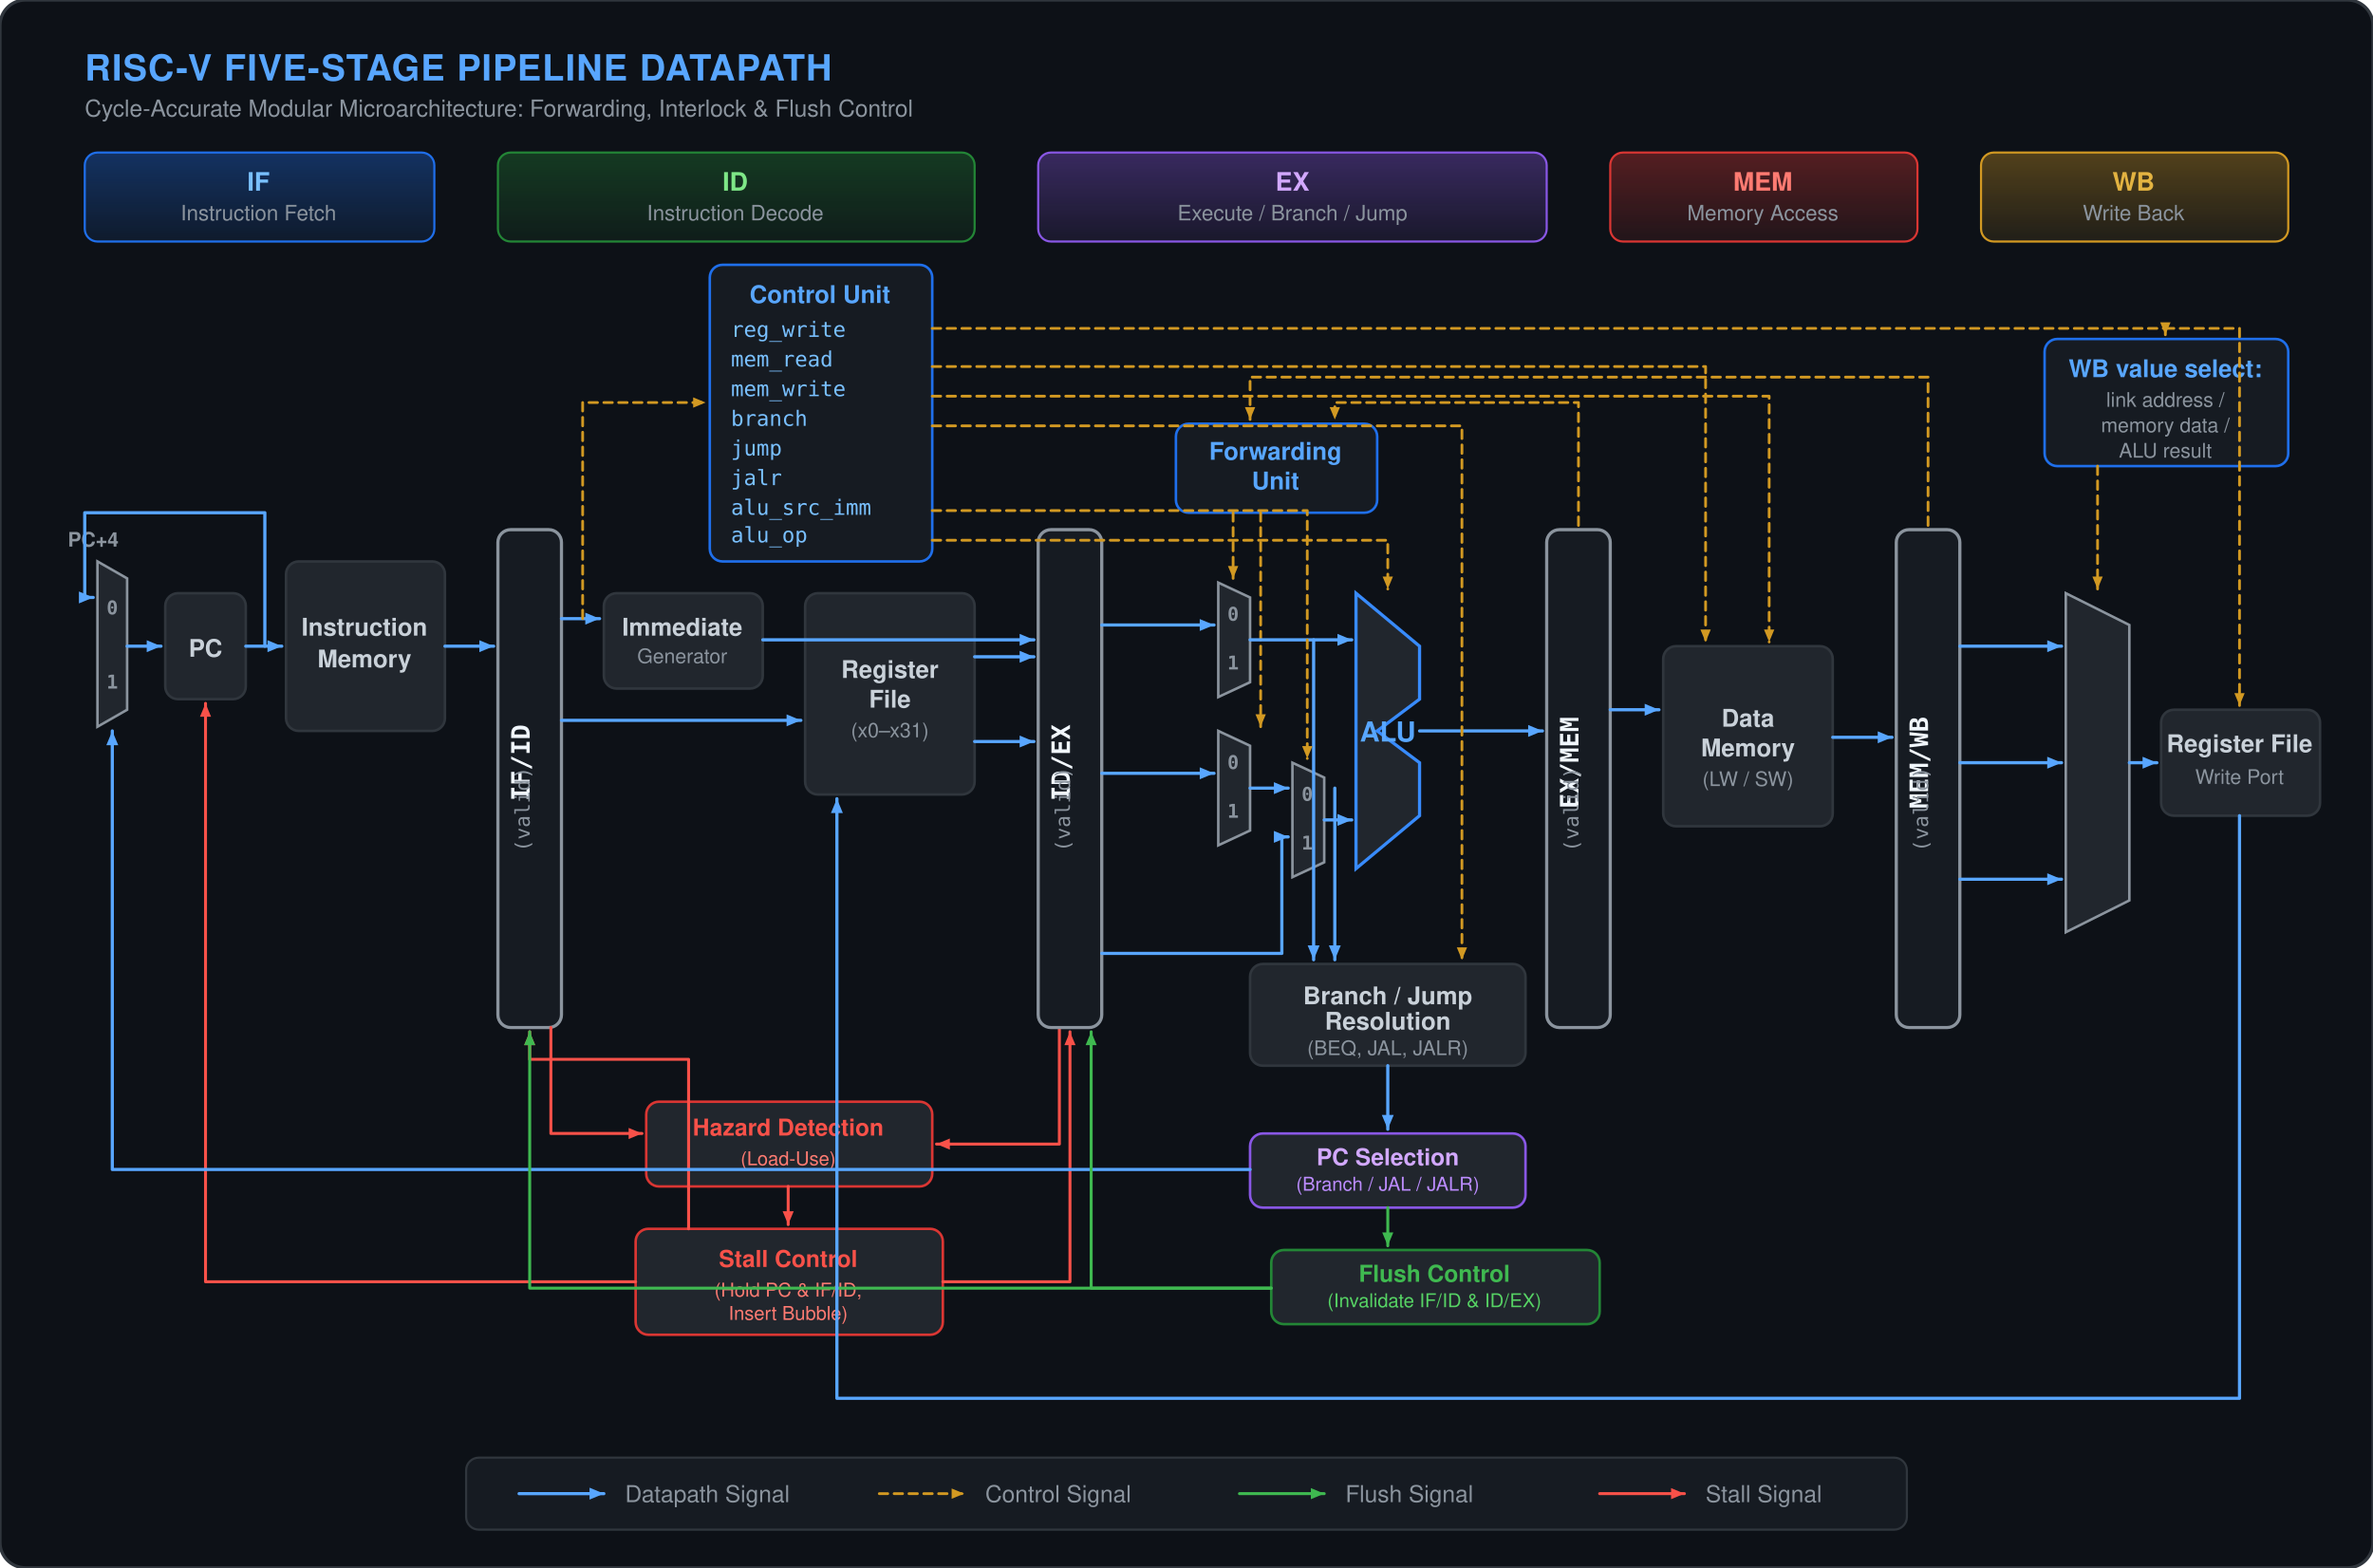
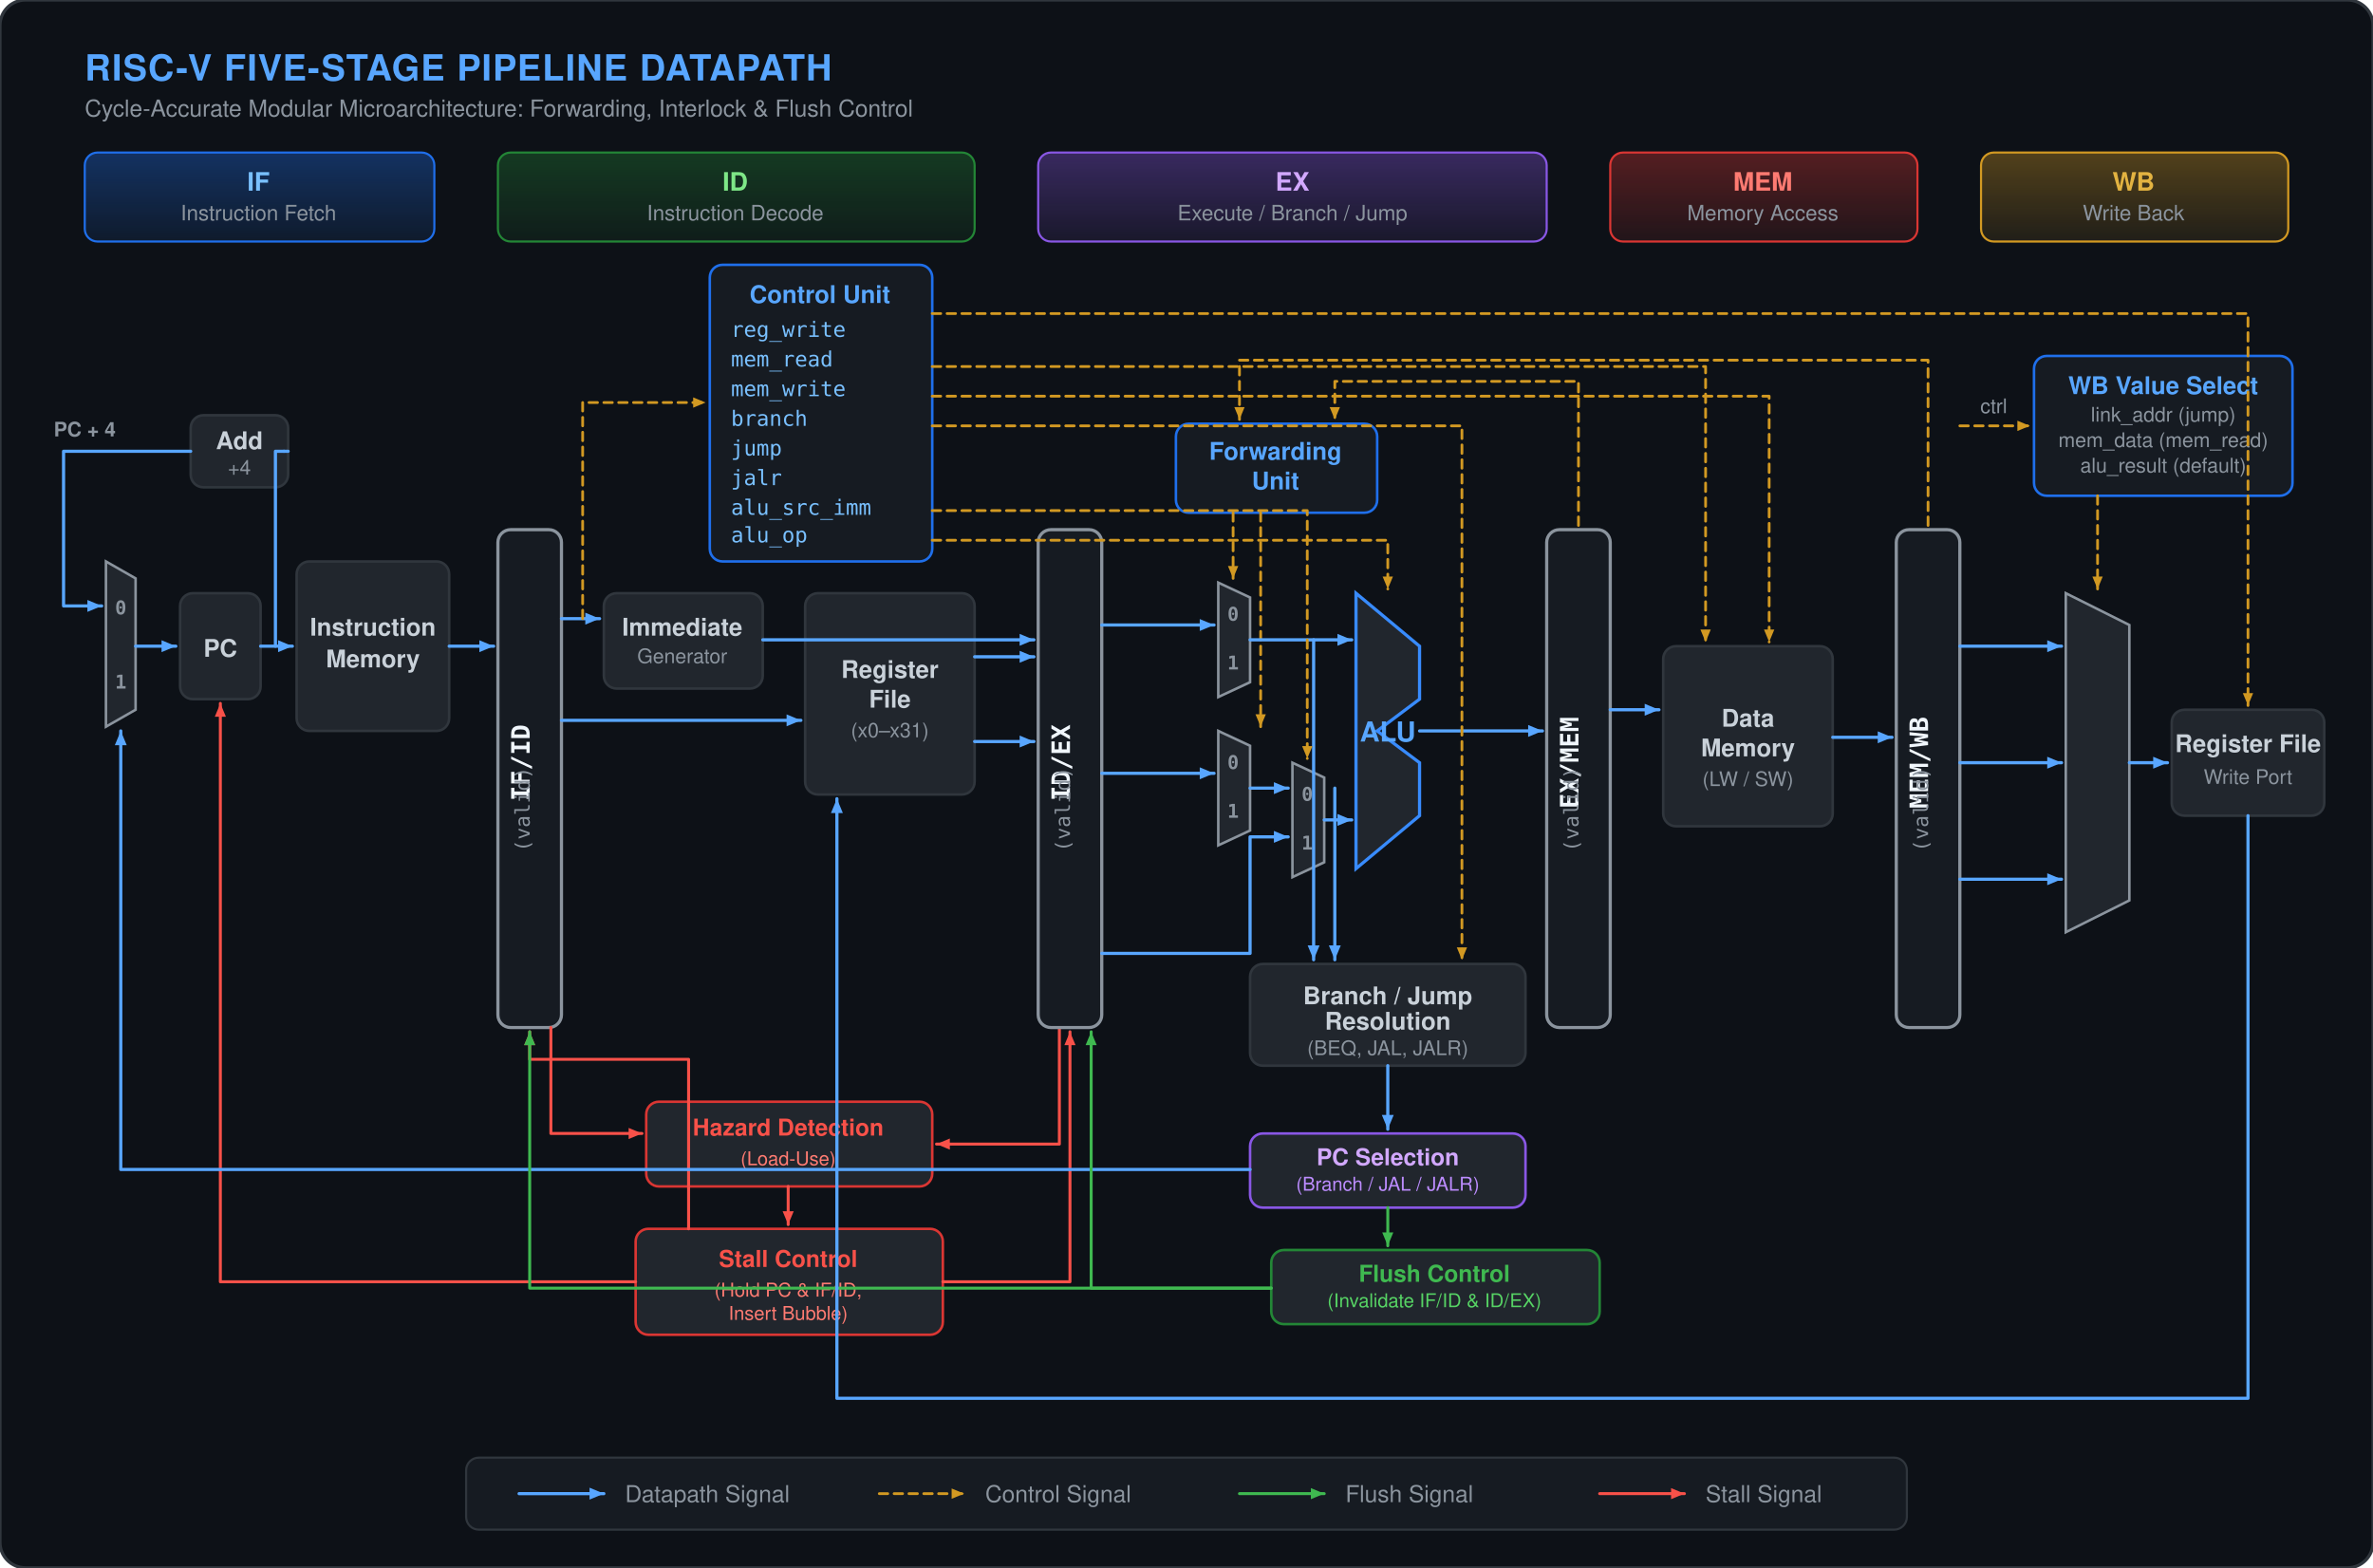
<svg xmlns="http://www.w3.org/2000/svg" viewBox="0 0 1120 740" width="100%" height="100%">
  <defs>
    <style>
      .bg { fill: #0d1117; }
      .outer-card { fill: #161b22; stroke: #30363d; stroke-width: 1.5; rx: 10px; }
      
      .title { fill: #58a6ff; font-family: -apple-system, BlinkMacSystemFont, "Segoe UI", Helvetica, Arial, sans-serif; font-size: 17px; font-weight: 700; letter-spacing: 0.5px; }
      .subtitle { fill: #8b949e; font-family: -apple-system, BlinkMacSystemFont, "Segoe UI", Helvetica, Arial, sans-serif; font-size: 11px; }
      
      .stage-pill { stroke-width: 1; rx: 6px; }
      .stage-pill-title { font-family: -apple-system, BlinkMacSystemFont, "Segoe UI", Helvetica, Arial, sans-serif; font-size: 12px; font-weight: 700; text-anchor: middle; }
      .stage-pill-sub { font-family: -apple-system, BlinkMacSystemFont, "Segoe UI", Helvetica, Arial, sans-serif; font-size: 10px; text-anchor: middle; }

      .card { fill: #21262d; stroke: #30363d; stroke-width: 1.2; rx: 6px; }
      .card-title { fill: #c9d1d9; font-family: -apple-system, BlinkMacSystemFont, "Segoe UI", Helvetica, Arial, sans-serif; font-size: 11.5px; font-weight: 600; text-anchor: middle; }
      .card-sub { fill: #8b949e; font-family: -apple-system, BlinkMacSystemFont, "Segoe UI", Helvetica, Arial, sans-serif; font-size: 9.5px; text-anchor: middle; }
      
      .pipe-reg { fill: #161b22; stroke: #8b949e; stroke-width: 1.5; rx: 6px; }
      .pipe-reg-title { fill: #f0f6fc; font-family: "SFMono-Regular", Consolas, monospace; font-size: 12px; font-weight: 700; text-anchor: middle; }
      .pipe-reg-sub { fill: #8b949e; font-family: "SFMono-Regular", Consolas, monospace; font-size: 9.5px; text-anchor: middle; }

      .ctrl-card { fill: #161b22; stroke: #1f6feb; stroke-width: 1.2; rx: 6px; }
      .ctrl-title { fill: #58a6ff; font-family: -apple-system, BlinkMacSystemFont, "Segoe UI", Helvetica, Arial, sans-serif; font-size: 11.5px; font-weight: 700; text-anchor: middle; }
      .ctrl-sig { fill: #79c0ff; font-family: "SFMono-Regular", Consolas, monospace; font-size: 10px; }

      .stall-card { fill: #21262d; stroke: #da3633; stroke-width: 1.2; rx: 6px; }
      .stall-title { fill: #f85149; font-family: -apple-system, BlinkMacSystemFont, "Segoe UI", Helvetica, Arial, sans-serif; font-size: 11px; font-weight: 700; text-anchor: middle; }
      .stall-sub { fill: #ff7b72; font-family: -apple-system, BlinkMacSystemFont, "Segoe UI", Helvetica, Arial, sans-serif; font-size: 9px; text-anchor: middle; }

      .flush-card { fill: #21262d; stroke: #238636; stroke-width: 1.2; rx: 6px; }
      .flush-title { fill: #3fb950; font-family: -apple-system, BlinkMacSystemFont, "Segoe UI", Helvetica, Arial, sans-serif; font-size: 11px; font-weight: 700; text-anchor: middle; }
      .flush-sub { fill: #56d364; font-family: -apple-system, BlinkMacSystemFont, "Segoe UI", Helvetica, Arial, sans-serif; font-size: 9px; text-anchor: middle; }

      .pcsel-card { fill: #21262d; stroke: #8957e5; stroke-width: 1.2; rx: 6px; }
      .pcsel-title { fill: #d2a8ff; font-family: -apple-system, BlinkMacSystemFont, "Segoe UI", Helvetica, Arial, sans-serif; font-size: 11px; font-weight: 700; text-anchor: middle; }
      .pcsel-sub { fill: #bc8cff; font-family: -apple-system, BlinkMacSystemFont, "Segoe UI", Helvetica, Arial, sans-serif; font-size: 9px; text-anchor: middle; }

      .mux { fill: #21262d; stroke: #8b949e; stroke-width: 1.2; }
      .mux-label { fill: #8b949e; font-family: "SFMono-Regular", Consolas, monospace; font-size: 9px; font-weight: 600; text-anchor: middle; }
      
      .alu { fill: #21262d; stroke: #388bfd; stroke-width: 1.5; }
      .alu-text { fill: #58a6ff; font-family: -apple-system, BlinkMacSystemFont, "Segoe UI", Helvetica, Arial, sans-serif; font-size: 13px; font-weight: 700; text-anchor: middle; }

      /* Signal lines */
      .bus-data { stroke: #58a6ff; stroke-width: 1.5; fill: none; stroke-linecap: round; stroke-linejoin: round; }
      .bus-ctrl { stroke: #d29922; stroke-width: 1.3; fill: none; stroke-linecap: round; stroke-linejoin: round; stroke-dasharray: 4,3; }
      .bus-flush { stroke: #3fb950; stroke-width: 1.4; fill: none; stroke-linecap: round; stroke-linejoin: round; }
      .bus-stall { stroke: #f85149; stroke-width: 1.4; fill: none; stroke-linecap: round; stroke-linejoin: round; }

      .legend-box { fill: #161b22; stroke: #30363d; stroke-width: 1; rx: 6px; }
      .legend-text { fill: #8b949e; font-family: -apple-system, BlinkMacSystemFont, "Segoe UI", Helvetica, Arial, sans-serif; font-size: 11px; }
    </style>
    <marker id="arr-data" viewBox="0 0 8 8" refX="6" refY="4" markerWidth="6" markerHeight="6" orient="auto">
      <path d="M 0 1.5 L 6 4 L 0 6.5 z" fill="#58a6ff" />
    </marker>
    <marker id="arr-ctrl" viewBox="0 0 8 8" refX="6" refY="4" markerWidth="6" markerHeight="6" orient="auto">
      <path d="M 0 1.5 L 6 4 L 0 6.5 z" fill="#d29922" />
    </marker>
    <marker id="arr-flush" viewBox="0 0 8 8" refX="6" refY="4" markerWidth="6" markerHeight="6" orient="auto">
      <path d="M 0 1.5 L 6 4 L 0 6.5 z" fill="#3fb950" />
    </marker>
    <marker id="arr-stall" viewBox="0 0 8 8" refX="6" refY="4" markerWidth="6" markerHeight="6" orient="auto">
      <path d="M 0 1.5 L 6 4 L 0 6.5 z" fill="#f85149" />
    </marker>
    <linearGradient id="grad-if" x1="0" y1="0" x2="0" y2="1">
      <stop offset="0%" stop-color="#1f6feb" stop-opacity="0.35" />
      <stop offset="100%" stop-color="#1f6feb" stop-opacity="0.1" />
    </linearGradient>
    <linearGradient id="grad-id" x1="0" y1="0" x2="0" y2="1">
      <stop offset="0%" stop-color="#238636" stop-opacity="0.35" />
      <stop offset="100%" stop-color="#238636" stop-opacity="0.1" />
    </linearGradient>
    <linearGradient id="grad-ex" x1="0" y1="0" x2="0" y2="1">
      <stop offset="0%" stop-color="#8957e5" stop-opacity="0.35" />
      <stop offset="100%" stop-color="#8957e5" stop-opacity="0.1" />
    </linearGradient>
    <linearGradient id="grad-mem" x1="0" y1="0" x2="0" y2="1">
      <stop offset="0%" stop-color="#da3633" stop-opacity="0.35" />
      <stop offset="100%" stop-color="#da3633" stop-opacity="0.1" />
    </linearGradient>
    <linearGradient id="grad-wb" x1="0" y1="0" x2="0" y2="1">
      <stop offset="0%" stop-color="#d29922" stop-opacity="0.35" />
      <stop offset="100%" stop-color="#d29922" stop-opacity="0.1" />
    </linearGradient>
  </defs>
  <rect width="1120" height="740" rx="12" class="bg" stroke="#30363d" stroke-width="1.5" />
  <text x="40" y="38" class="title">RISC-V FIVE-STAGE PIPELINE DATAPATH</text>
  <text x="40" y="55" class="subtitle">Cycle-Accurate Modular Microarchitecture: Forwarding, Interlock &amp; Flush Control</text>
  <rect x="40" y="72" width="165" height="42" class="stage-pill" fill="url(#grad-if)" stroke="#1f6feb" />
  <text x="122" y="90" class="stage-pill-title" fill="#79c0ff">IF</text>
  <text x="122" y="104" class="stage-pill-sub" fill="#8b949e">Instruction Fetch</text>
  <rect x="235" y="72" width="225" height="42" class="stage-pill" fill="url(#grad-id)" stroke="#238636" />
  <text x="347" y="90" class="stage-pill-title" fill="#7ee787">ID</text>
  <text x="347" y="104" class="stage-pill-sub" fill="#8b949e">Instruction Decode</text>
  <rect x="490" y="72" width="240" height="42" class="stage-pill" fill="url(#grad-ex)" stroke="#8957e5" />
  <text x="610" y="90" class="stage-pill-title" fill="#d2a8ff">EX</text>
  <text x="610" y="104" class="stage-pill-sub" fill="#8b949e">Execute / Branch / Jump</text>
  <rect x="760" y="72" width="145" height="42" class="stage-pill" fill="url(#grad-mem)" stroke="#da3633" />
  <text x="832" y="90" class="stage-pill-title" fill="#ff7b72">MEM</text>
  <text x="832" y="104" class="stage-pill-sub" fill="#8b949e">Memory Access</text>
  <rect x="935" y="72" width="145" height="42" class="stage-pill" fill="url(#grad-wb)" stroke="#d29922" />
  <text x="1007" y="90" class="stage-pill-title" fill="#e3b341">WB</text>
  <text x="1007" y="104" class="stage-pill-sub" fill="#8b949e">Write Back</text>
-   <text x="44" y="258" class="card-sub" fill="#58a6ff" font-weight="bold">PC+4</text>
-   <polygon points="46,265 60,273 60,335 46,343" class="mux" />
-   <text x="53" y="290" class="mux-label">0</text>
-   <text x="53" y="325" class="mux-label">1</text>
-   <rect x="78" y="280" width="38" height="50" class="card" />
-   <text x="97" y="310" class="card-title">PC</text>
-   <rect x="135" y="265" width="75" height="80" class="card" />
-   <text x="172" y="300" class="card-title">Instruction</text>
-   <text x="172" y="315" class="card-title">Memory</text>
-   <path d="M 60 305 L 76 305" class="bus-data" marker-end="url(#arr-data)" />
-   <path d="M 116 305 L 133 305" class="bus-data" marker-end="url(#arr-data)" />
-   <path d="M 210 305 L 233 305" class="bus-data" marker-end="url(#arr-data)" />
-   <path d="M 125 305 L 125 242 L 40 242 L 40 282 L 44 282" class="bus-data" marker-end="url(#arr-data)" />
+   <rect x="90" y="196" width="46" height="34" class="card" />
+   <text x="113" y="212" class="card-title">Add</text>
+   <text x="113" y="224" class="card-sub">+4</text>
+   <polygon points="50,265 64,273 64,335 50,343" class="mux" />
+   <text x="57" y="290" class="mux-label">0</text>
+   <text x="57" y="325" class="mux-label">1</text>
+   <rect x="85" y="280" width="38" height="50" class="card" />
+   <text x="104" y="310" class="card-title">PC</text>
+   <rect x="140" y="265" width="72" height="80" class="card" />
+   <text x="176" y="300" class="card-title">Instruction</text>
+   <text x="176" y="315" class="card-title">Memory</text>
+   <path d="M 64 305 L 83 305" class="bus-data" marker-end="url(#arr-data)" />
+   <path d="M 123 305 L 138 305" class="bus-data" marker-end="url(#arr-data)" />
+   <path d="M 212 305 L 233 305" class="bus-data" marker-end="url(#arr-data)" />
+   <path d="M 130 305 L 130 213 L 134 213" class="bus-data" />
+   <path d="M 134 213 L 136 213" class="bus-data" />
+   <text x="40" y="206" class="card-sub" fill="#58a6ff" font-weight="bold">PC + 4</text>
+   <path d="M 90 213 L 30 213 L 30 286 L 48 286" class="bus-data" marker-end="url(#arr-data)" />
  <rect x="235" y="250" width="30" height="235" class="pipe-reg" />
  <text x="250" y="360" class="pipe-reg-title" transform="rotate(-90 250 360)">IF/ID</text>
  <text x="250" y="382" class="pipe-reg-sub" transform="rotate(-90 250 382)">(valid)</text>
  <rect x="335" y="125" width="105" height="140" class="ctrl-card" />
  <text x="387" y="143" class="ctrl-title">Control Unit</text>
  <text x="345" y="159" class="ctrl-sig">reg_write</text>
  <text x="345" y="173" class="ctrl-sig">mem_read</text>
  <text x="345" y="187" class="ctrl-sig">mem_write</text>
  <text x="345" y="201" class="ctrl-sig">branch</text>
  <text x="345" y="215" class="ctrl-sig">jump</text>
  <text x="345" y="229" class="ctrl-sig">jalr</text>
  <text x="345" y="243" class="ctrl-sig">alu_src_imm</text>
  <text x="345" y="256" class="ctrl-sig">alu_op</text>
  <rect x="285" y="280" width="75" height="45" class="card" />
  <text x="322" y="300" class="card-title">Immediate</text>
  <text x="322" y="313" class="card-sub">Generator</text>
  <rect x="380" y="280" width="80" height="95" class="card" />
  <text x="420" y="320" class="card-title">Register</text>
  <text x="420" y="334" class="card-title">File</text>
  <text x="420" y="348" class="card-sub">(x0–x31)</text>
  <path d="M 265 292 L 283 292" class="bus-data" marker-end="url(#arr-data)" />
  <path d="M 275 292 L 275 190 L 333 190" class="bus-ctrl" marker-end="url(#arr-ctrl)" />
  <path d="M 265 340 L 378 340" class="bus-data" marker-end="url(#arr-data)" />
  <path d="M 360 302 L 488 302" class="bus-data" marker-end="url(#arr-data)" />
  <path d="M 460 310 L 488 310" class="bus-data" marker-end="url(#arr-data)" />
  <path d="M 460 350 L 488 350" class="bus-data" marker-end="url(#arr-data)" />
  <rect x="305" y="520" width="135" height="40" class="stall-card" />
  <text x="372" y="536" class="stall-title">Hazard Detection</text>
  <text x="372" y="550" class="stall-sub">(Load-Use)</text>
  <rect x="300" y="580" width="145" height="50" class="stall-card" />
  <text x="372" y="598" class="stall-title">Stall Control</text>
  <text x="372" y="612" class="stall-sub">(Hold PC &amp; IF/ID,</text>
  <text x="372" y="623" class="stall-sub">Insert Bubble)</text>
  <path d="M 372 560 L 372 578" class="bus-stall" marker-end="url(#arr-stall)" />
  <path d="M 260 485 L 260 535 L 303 535" class="bus-stall" marker-end="url(#arr-stall)" />
  <path d="M 500 485 L 500 540 L 442 540" class="bus-stall" marker-end="url(#arr-stall)" />
-   <path d="M 300 605 L 97 605 L 97 332" class="bus-stall" marker-end="url(#arr-stall)" />
+   <path d="M 300 605 L 104 605 L 104 332" class="bus-stall" marker-end="url(#arr-stall)" />
  <path d="M 325 580 L 325 500 L 250 500 L 250 487" class="bus-stall" marker-end="url(#arr-stall)" />
  <path d="M 445 605 L 505 605 L 505 487" class="bus-stall" marker-end="url(#arr-stall)" />
  <rect x="490" y="250" width="30" height="235" class="pipe-reg" />
  <text x="505" y="360" class="pipe-reg-title" transform="rotate(-90 505 360)">ID/EX</text>
  <text x="505" y="382" class="pipe-reg-sub" transform="rotate(-90 505 382)">(valid)</text>
  <rect x="555" y="200" width="95" height="42" class="ctrl-card" />
  <text x="602" y="217" class="ctrl-title">Forwarding</text>
  <text x="602" y="231" class="ctrl-title">Unit</text>
  <polygon points="575,275 590,282 590,322 575,329" class="mux" />
  <text x="582" y="293" class="mux-label">0</text>
  <text x="582" y="316" class="mux-label">1</text>
  <polygon points="575,345 590,352 590,392 575,399" class="mux" />
  <text x="582" y="363" class="mux-label">0</text>
  <text x="582" y="386" class="mux-label">1</text>
  <polygon points="610,360 625,367 625,407 610,414" class="mux" />
  <text x="617" y="378" class="mux-label">0</text>
  <text x="617" y="401" class="mux-label">1</text>
  <polygon points="640,280 670,305 670,330 650,345 670,360 670,385 640,410" class="alu" />
  <text x="655" y="350" class="alu-text">ALU</text>
  <rect x="590" y="455" width="130" height="48" class="card" />
  <text x="655" y="474" class="card-title">Branch / Jump</text>
  <text x="655" y="486" class="card-title">Resolution</text>
  <text x="655" y="498" class="card-sub">(BEQ, JAL, JALR)</text>
  <rect x="590" y="535" width="130" height="35" class="pcsel-card" />
  <text x="655" y="550" class="pcsel-title">PC Selection</text>
  <text x="655" y="562" class="pcsel-sub">(Branch / JAL / JALR)</text>
  <rect x="600" y="590" width="155" height="35" class="flush-card" />
  <text x="677" y="605" class="flush-title">Flush Control</text>
  <text x="677" y="617" class="flush-sub">(Invalidate IF/ID &amp; ID/EX)</text>
  <path d="M 520 295 L 573 295" class="bus-data" marker-end="url(#arr-data)" />
  <path d="M 520 365 L 573 365" class="bus-data" marker-end="url(#arr-data)" />
  <path d="M 582 242 L 582 273" class="bus-ctrl" marker-end="url(#arr-ctrl)" />
  <path d="M 595 242 L 595 343" class="bus-ctrl" marker-end="url(#arr-ctrl)" />
  <path d="M 590 302 L 638 302" class="bus-data" marker-end="url(#arr-data)" />
  <path d="M 590 372 L 608 372" class="bus-data" marker-end="url(#arr-data)" />
-   <path d="M 520 450 L 605 450 L 605 395 L 608 395" class="bus-data" marker-end="url(#arr-data)" />
+   <path d="M 520 450 L 590 450 L 590 395 L 608 395" class="bus-data" marker-end="url(#arr-data)" />
  <path d="M 625 387 L 638 387" class="bus-data" marker-end="url(#arr-data)" />
  <path d="M 670 345 L 728 345" class="bus-data" marker-end="url(#arr-data)" />
  <path d="M 620 302 L 620 453" class="bus-data" marker-end="url(#arr-data)" />
  <path d="M 630 372 L 630 453" class="bus-data" marker-end="url(#arr-data)" />
  <path d="M 655 503 L 655 533" class="bus-data" marker-end="url(#arr-data)" />
-   <path d="M 590 552 L 53 552 L 53 345" class="bus-data" marker-end="url(#arr-data)" />
+   <path d="M 590 552 L 57 552 L 57 345" class="bus-data" marker-end="url(#arr-data)" />
  <path d="M 655 570 L 655 588" class="bus-flush" marker-end="url(#arr-flush)" />
  <path d="M 600 608 L 515 608 L 515 487" class="bus-flush" marker-end="url(#arr-flush)" />
  <path d="M 600 608 L 250 608 L 250 487" class="bus-flush" marker-end="url(#arr-flush)" />
  <rect x="730" y="250" width="30" height="235" class="pipe-reg" />
  <text x="745" y="360" class="pipe-reg-title" transform="rotate(-90 745 360)">EX/MEM</text>
  <text x="745" y="382" class="pipe-reg-sub" transform="rotate(-90 745 382)">(valid)</text>
  <rect x="785" y="305" width="80" height="85" class="card" />
  <text x="825" y="343" class="card-title">Data</text>
  <text x="825" y="357" class="card-title">Memory</text>
  <text x="825" y="371" class="card-sub">(LW / SW)</text>
  <path d="M 760 335 L 783 335" class="bus-data" marker-end="url(#arr-data)" />
  <path d="M 865 348 L 893 348" class="bus-data" marker-end="url(#arr-data)" />
-   <path d="M 745 248 L 745 190 L 630 190 L 630 198" class="bus-ctrl" marker-end="url(#arr-ctrl)" />
+   <path d="M 745 248 L 745 180 L 630 180 L 630 198" class="bus-ctrl" marker-end="url(#arr-ctrl)" />
  <rect x="895" y="250" width="30" height="235" class="pipe-reg" />
  <text x="910" y="360" class="pipe-reg-title" transform="rotate(-90 910 360)">MEM/WB</text>
  <text x="910" y="382" class="pipe-reg-sub" transform="rotate(-90 910 382)">(valid)</text>
-   <rect x="965" y="160" width="115" height="60" class="ctrl-card" />
-   <text x="1022" y="178" class="ctrl-title">WB value select:</text>
-   <text x="1022" y="192" class="card-sub" fill="#79c0ff">link address /</text>
-   <text x="1022" y="204" class="card-sub" fill="#79c0ff">memory data /</text>
-   <text x="1022" y="216" class="card-sub" fill="#79c0ff">ALU result</text>
+   <rect x="960" y="168" width="122" height="66" class="ctrl-card" />
+   <text x="1021" y="186" class="ctrl-title">WB Value Select</text>
+   <text x="1021" y="199" class="card-sub" fill="#79c0ff">link_addr (jump)</text>
+   <text x="1021" y="211" class="card-sub" fill="#79c0ff">mem_data (mem_read)</text>
+   <text x="1021" y="223" class="card-sub" fill="#79c0ff">alu_result (default)</text>
+   <path d="M 925 201 L 958 201" class="bus-ctrl" marker-end="url(#arr-ctrl)" />
+   <text x="941" y="195" class="card-sub" fill="#d29922" font-size="8.5px">ctrl</text>
  <polygon points="975,280 1005,295 1005,425 975,440" class="mux" />
-   <rect x="1020" y="335" width="75" height="50" class="card" />
-   <text x="1057" y="355" class="card-title">Register File</text>
-   <text x="1057" y="370" class="card-sub">Write Port</text>
+   <path d="M 990 234 L 990 278" class="bus-ctrl" marker-end="url(#arr-ctrl)" />
+   <rect x="1025" y="335" width="72" height="50" class="card" />
+   <text x="1061" y="355" class="card-title">Register File</text>
+   <text x="1061" y="370" class="card-sub">Write Port</text>
  <path d="M 925 305 L 973 305" class="bus-data" marker-end="url(#arr-data)" />
  <path d="M 925 360 L 973 360" class="bus-data" marker-end="url(#arr-data)" />
  <path d="M 925 415 L 973 415" class="bus-data" marker-end="url(#arr-data)" />
-   <path d="M 1005 360 L 1018 360" class="bus-data" marker-end="url(#arr-data)" />
-   <path d="M 990 220 L 990 278" class="bus-ctrl" marker-end="url(#arr-ctrl)" />
-   <path d="M 1057 385 L 1057 660 L 395 660 L 395 377" class="bus-data" marker-end="url(#arr-data)" />
-   <path d="M 910 248 L 910 178 L 590 178 L 590 198" class="bus-ctrl" marker-end="url(#arr-ctrl)" />
-   <path d="M 440 155 L 1022 155 L 1022 158" class="bus-ctrl" marker-end="url(#arr-ctrl)" />
-   <path d="M 1022 155 L 1057 155 L 1057 333" class="bus-ctrl" marker-end="url(#arr-ctrl)" />
+   <path d="M 1005 360 L 1023 360" class="bus-data" marker-end="url(#arr-data)" />
+   <path d="M 1061 385 L 1061 660 L 395 660 L 395 377" class="bus-data" marker-end="url(#arr-data)" />
+   <path d="M 910 248 L 910 170 L 585 170 L 585 198" class="bus-ctrl" marker-end="url(#arr-ctrl)" />
+   <path d="M 440 148 L 1061 148 L 1061 333" class="bus-ctrl" marker-end="url(#arr-ctrl)" />
  <path d="M 440 173 L 805 173 L 805 303" class="bus-ctrl" marker-end="url(#arr-ctrl)" />
  <path d="M 440 187 L 835 187 L 835 303" class="bus-ctrl" marker-end="url(#arr-ctrl)" />
  <path d="M 440 201 L 690 201 L 690 453" class="bus-ctrl" marker-end="url(#arr-ctrl)" />
  <path d="M 440 241 L 617 241 L 617 358" class="bus-ctrl" marker-end="url(#arr-ctrl)" />
  <path d="M 440 255 L 655 255 L 655 278" class="bus-ctrl" marker-end="url(#arr-ctrl)" />
  <rect x="220" y="688" width="680" height="34" class="legend-box" />
  <line x1="245" y1="705" x2="285" y2="705" class="bus-data" marker-end="url(#arr-data)" />
  <text x="295" y="709" class="legend-text">Datapath Signal</text>
  <line x1="415" y1="705" x2="455" y2="705" class="bus-ctrl" marker-end="url(#arr-ctrl)" />
  <text x="465" y="709" class="legend-text">Control Signal</text>
  <line x1="585" y1="705" x2="625" y2="705" class="bus-flush" marker-end="url(#arr-flush)" />
  <text x="635" y="709" class="legend-text">Flush Signal</text>
  <line x1="755" y1="705" x2="795" y2="705" class="bus-stall" marker-end="url(#arr-stall)" />
  <text x="805" y="709" class="legend-text">Stall Signal</text>
</svg>
